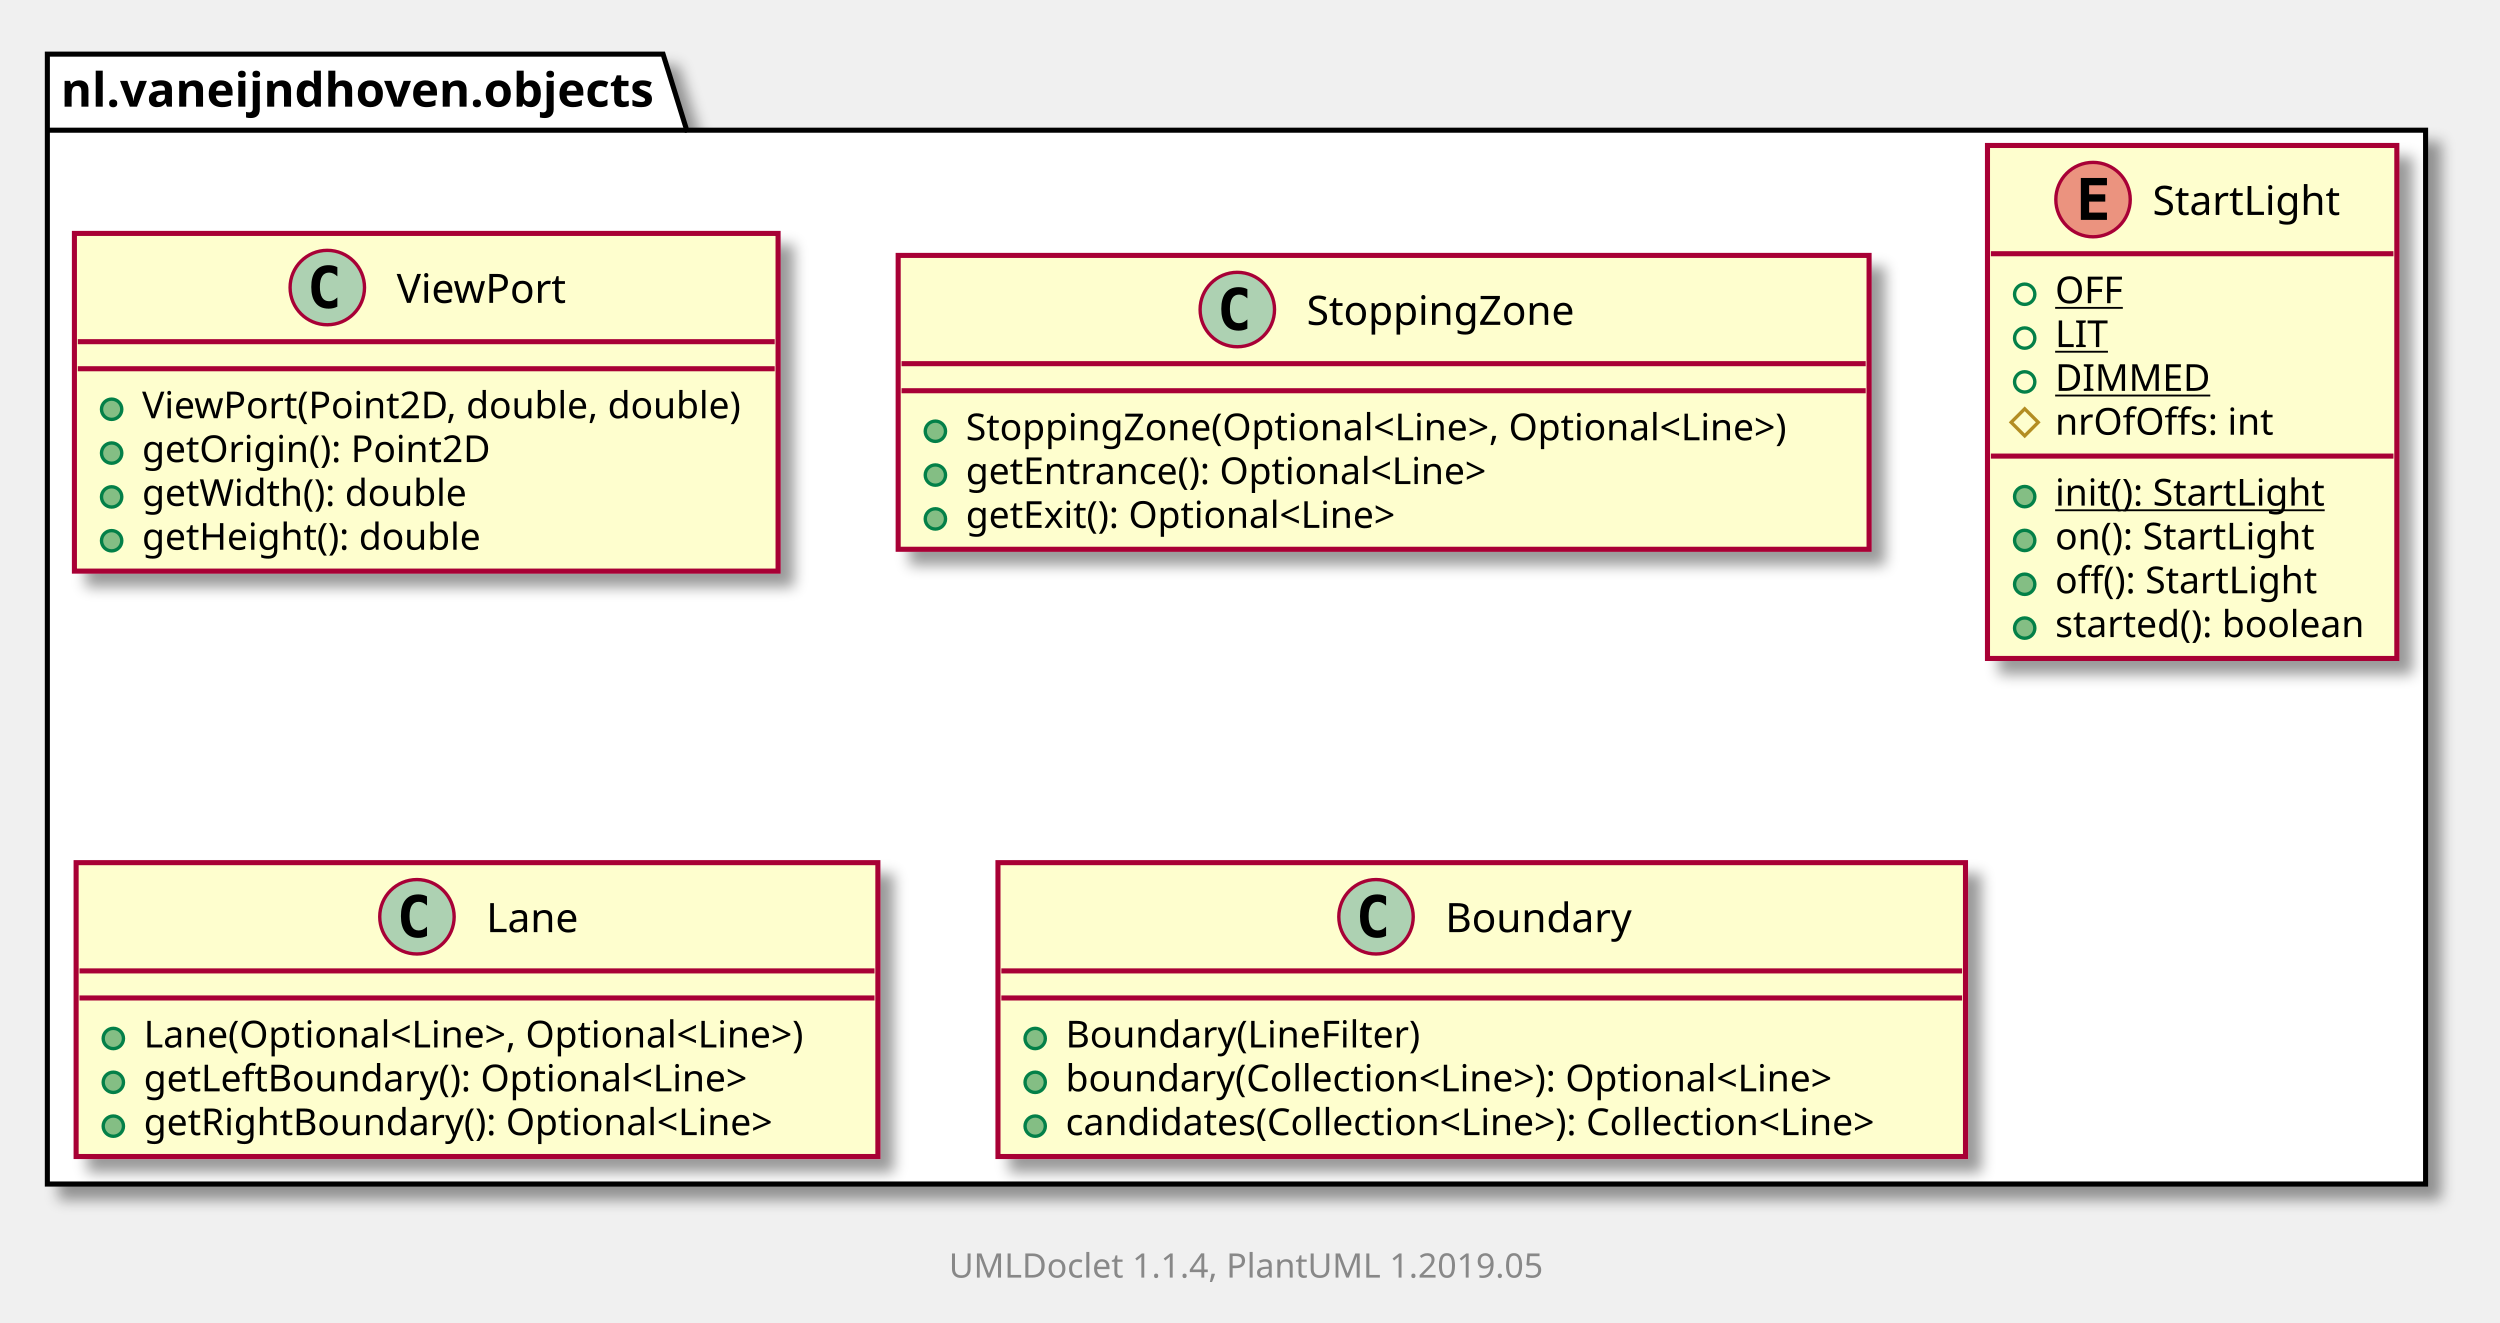
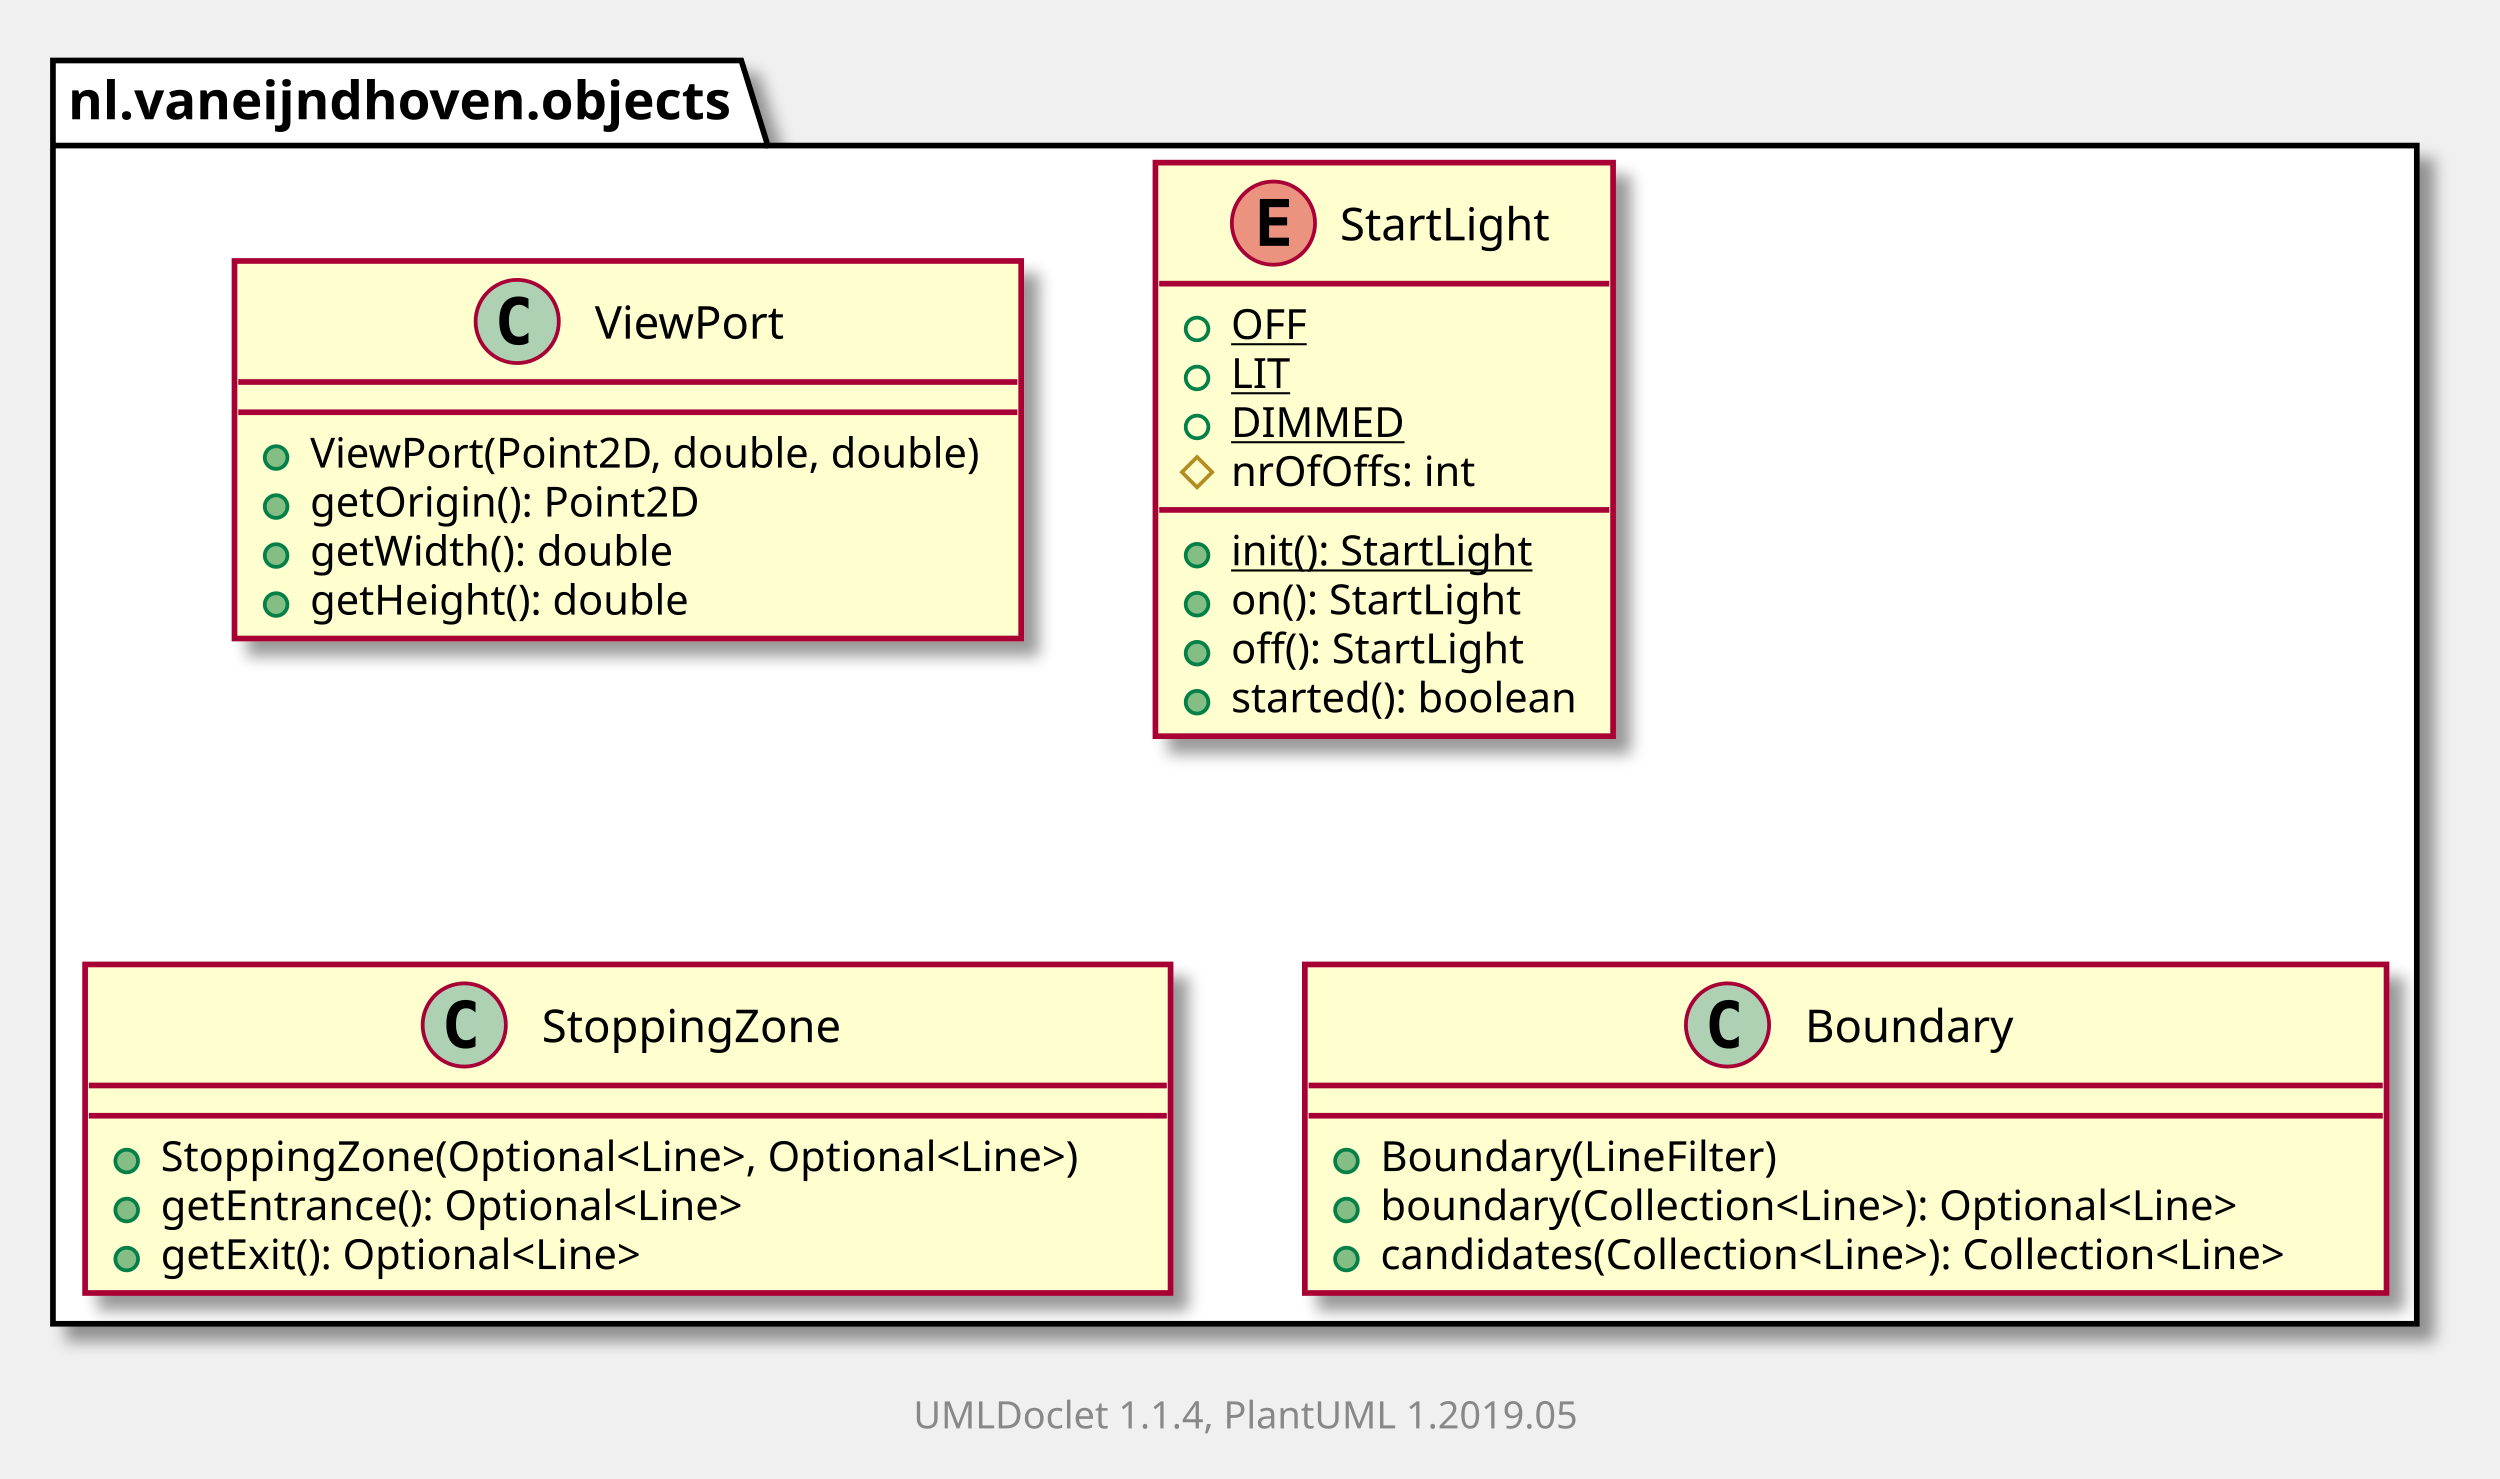
- <svg xmlns="http://www.w3.org/2000/svg" xmlns:xlink="http://www.w3.org/1999/xlink" contentScriptType="application/ecmascript" contentStyleType="text/css" height="391px" preserveAspectRatio="none" style="width:739px;height:391px;" version="1.1" viewBox="0 0 739 391" width="739px" zoomAndPan="magnify">
+ <svg xmlns="http://www.w3.org/2000/svg" xmlns:xlink="http://www.w3.org/1999/xlink" contentScriptType="application/ecmascript" contentStyleType="text/css" height="391px" preserveAspectRatio="none" style="width:661px;height:391px;" version="1.1" viewBox="0 0 661 391" width="661px" zoomAndPan="magnify">
  <defs>
-     <filter height="300%" id="f1sf236xhbzc2i" width="300%" x="-1" y="-1">
+     <filter height="300%" id="fzbesdylpbqwa" width="300%" x="-1" y="-1">
      <feGaussianBlur result="blurOut" stdDeviation="2.0" />
      <feColorMatrix in="blurOut" result="blurOut2" type="matrix" values="0 0 0 0 0 0 0 0 0 0 0 0 0 0 0 0 0 0 .4 0" />
      <feOffset dx="4.0" dy="4.0" in="blurOut2" result="blurOut3" />
      <feBlend in="SourceGraphic" in2="blurOut3" mode="normal" />
    </filter>
  </defs>
  <g>
-     <polygon fill="#FFFFFF" filter="url(#f1sf236xhbzc2i)" points="14,16,196,16,203,38.488,717,38.488,717,350,14,350,14,16" style="stroke: #000000; stroke-width: 1.5;" />
+     <polygon fill="#FFFFFF" filter="url(#fzbesdylpbqwa)" points="14,16,196,16,203,38.488,639,38.488,639,350,14,350,14,16" style="stroke: #000000; stroke-width: 1.5;" />
    <line style="stroke: #000000; stroke-width: 1.5;" x1="14" x2="203" y1="38.488" y2="38.488" />
    <text fill="#000000" font-family="sans-serif" font-size="14" font-weight="bold" lengthAdjust="spacingAndGlyphs" textLength="176" x="18" y="31.535">nl.vaneijndhoven.objects</text>
    <a href="ViewPort.html" target="_top" xlink:actuate="onRequest" xlink:show="new" xlink:title="ViewPort.html" xlink:type="simple">
-       <rect fill="#FEFECE" filter="url(#f1sf236xhbzc2i)" height="99.82" id="nl.vaneijndhoven.objects.ViewPort" style="stroke: #A80036; stroke-width: 1.5;" width="208" x="22" y="69" />
-       <ellipse cx="96.75" cy="85" fill="#ADD1B2" rx="11" ry="11" style="stroke: #A80036; stroke-width: 1.0;" />
-       <path d="M99.723,90.643 Q99.142,90.942 98.503,91.091 Q97.864,91.241 97.158,91.241 Q94.651,91.241 93.332,89.589 Q92.012,87.937 92.012,84.816 Q92.012,81.686 93.332,80.035 Q94.651,78.383 97.158,78.383 Q97.864,78.383 98.511,78.532 Q99.159,78.682 99.723,78.981 L99.723,81.703 Q99.092,81.122 98.499,80.852 Q97.905,80.582 97.274,80.582 Q95.93,80.582 95.245,81.649 Q94.56,82.716 94.56,84.816 Q94.56,86.908 95.245,87.974 Q95.93,89.041 97.274,89.041 Q97.905,89.041 98.499,88.771 Q99.092,88.501 99.723,87.92 Z " />
-       <text fill="#000000" font-family="sans-serif" font-size="12" lengthAdjust="spacingAndGlyphs" textLength="50" x="117.25" y="89.535">ViewPort</text>
-       <line style="stroke: #A80036; stroke-width: 1.5;" x1="23" x2="229" y1="101" y2="101" />
-       <line style="stroke: #A80036; stroke-width: 1.5;" x1="23" x2="229" y1="109" y2="109" />
-       <ellipse cx="33" cy="120.978" fill="#84BE84" rx="3" ry="3" style="stroke: #038048; stroke-width: 1.0;" />
-       <text fill="#000000" font-family="sans-serif" font-size="11" lengthAdjust="spacingAndGlyphs" textLength="182" x="42" y="123.635">ViewPort(Point2D, double, double)</text>
-       <ellipse cx="33" cy="133.933" fill="#84BE84" rx="3" ry="3" style="stroke: #038048; stroke-width: 1.0;" />
-       <text fill="#000000" font-family="sans-serif" font-size="11" lengthAdjust="spacingAndGlyphs" textLength="107" x="42" y="136.59">getOrigin(): Point2D</text>
-       <ellipse cx="33" cy="146.888" fill="#84BE84" rx="3" ry="3" style="stroke: #038048; stroke-width: 1.0;" />
-       <text fill="#000000" font-family="sans-serif" font-size="11" lengthAdjust="spacingAndGlyphs" textLength="98" x="42" y="149.545">getWidth(): double</text>
-       <ellipse cx="33" cy="159.843" fill="#84BE84" rx="3" ry="3" style="stroke: #038048; stroke-width: 1.0;" />
-       <text fill="#000000" font-family="sans-serif" font-size="11" lengthAdjust="spacingAndGlyphs" textLength="103" x="42" y="162.5">getHeight(): double</text>
+       <rect fill="#FEFECE" filter="url(#fzbesdylpbqwa)" height="99.82" id="nl.vaneijndhoven.objects.ViewPort" style="stroke: #A80036; stroke-width: 1.5;" width="208" x="62" y="69" />
+       <ellipse cx="136.75" cy="85" fill="#ADD1B2" rx="11" ry="11" style="stroke: #A80036; stroke-width: 1.0;" />
+       <path d="M139.723,90.643 Q139.142,90.942 138.503,91.091 Q137.864,91.241 137.158,91.241 Q134.651,91.241 133.332,89.589 Q132.012,87.937 132.012,84.816 Q132.012,81.686 133.332,80.035 Q134.651,78.383 137.158,78.383 Q137.864,78.383 138.511,78.532 Q139.159,78.682 139.723,78.981 L139.723,81.703 Q139.092,81.122 138.499,80.852 Q137.905,80.582 137.274,80.582 Q135.93,80.582 135.245,81.649 Q134.56,82.716 134.56,84.816 Q134.56,86.908 135.245,87.974 Q135.93,89.041 137.274,89.041 Q137.905,89.041 138.499,88.771 Q139.092,88.501 139.723,87.92 Z " />
+       <text fill="#000000" font-family="sans-serif" font-size="12" lengthAdjust="spacingAndGlyphs" textLength="50" x="157.25" y="89.535">ViewPort</text>
+       <line style="stroke: #A80036; stroke-width: 1.5;" x1="63" x2="269" y1="101" y2="101" />
+       <line style="stroke: #A80036; stroke-width: 1.5;" x1="63" x2="269" y1="109" y2="109" />
+       <ellipse cx="73" cy="120.978" fill="#84BE84" rx="3" ry="3" style="stroke: #038048; stroke-width: 1.0;" />
+       <text fill="#000000" font-family="sans-serif" font-size="11" lengthAdjust="spacingAndGlyphs" textLength="182" x="82" y="123.635">ViewPort(Point2D, double, double)</text>
+       <ellipse cx="73" cy="133.933" fill="#84BE84" rx="3" ry="3" style="stroke: #038048; stroke-width: 1.0;" />
+       <text fill="#000000" font-family="sans-serif" font-size="11" lengthAdjust="spacingAndGlyphs" textLength="107" x="82" y="136.59">getOrigin(): Point2D</text>
+       <ellipse cx="73" cy="146.888" fill="#84BE84" rx="3" ry="3" style="stroke: #038048; stroke-width: 1.0;" />
+       <text fill="#000000" font-family="sans-serif" font-size="11" lengthAdjust="spacingAndGlyphs" textLength="98" x="82" y="149.545">getWidth(): double</text>
+       <ellipse cx="73" cy="159.843" fill="#84BE84" rx="3" ry="3" style="stroke: #038048; stroke-width: 1.0;" />
+       <text fill="#000000" font-family="sans-serif" font-size="11" lengthAdjust="spacingAndGlyphs" textLength="103" x="82" y="162.5">getHeight(): double</text>
+     </a>
+     <a href="StartLight.html" target="_top" xlink:actuate="onRequest" xlink:show="new" xlink:title="StartLight.html" xlink:type="simple">
+       <rect fill="#FEFECE" filter="url(#fzbesdylpbqwa)" height="151.641" id="nl.vaneijndhoven.objects.StartLight" style="stroke: #A80036; stroke-width: 1.5;" width="121" x="305.5" y="43" />
+       <ellipse cx="336.7" cy="59" fill="#EB937F" rx="11" ry="11" style="stroke: #A80036; stroke-width: 1.0;" />
+       <path d="M340.814,65 L333.094,65 L333.094,52.607 L340.814,52.607 L340.814,54.765 L335.543,54.765 L335.543,57.438 L340.316,57.438 L340.316,59.596 L335.543,59.596 L335.543,62.842 L340.814,62.842 Z " />
+       <text fill="#000000" font-family="sans-serif" font-size="12" lengthAdjust="spacingAndGlyphs" textLength="53" x="354.3" y="63.535">StartLight</text>
+       <line style="stroke: #A80036; stroke-width: 1.5;" x1="306.5" x2="425.5" y1="75" y2="75" />
+       <ellipse cx="316.5" cy="86.978" fill="none" rx="3" ry="3" style="stroke: #038048; stroke-width: 1.0;" />
+       <text fill="#000000" font-family="sans-serif" font-size="11" lengthAdjust="spacingAndGlyphs" text-decoration="underline" textLength="21" x="325.5" y="89.635">OFF</text>
+       <ellipse cx="316.5" cy="99.933" fill="none" rx="3" ry="3" style="stroke: #038048; stroke-width: 1.0;" />
+       <text fill="#000000" font-family="sans-serif" font-size="11" lengthAdjust="spacingAndGlyphs" text-decoration="underline" textLength="16" x="325.5" y="102.59">LIT</text>
+       <ellipse cx="316.5" cy="112.888" fill="none" rx="3" ry="3" style="stroke: #038048; stroke-width: 1.0;" />
+       <text fill="#000000" font-family="sans-serif" font-size="11" lengthAdjust="spacingAndGlyphs" text-decoration="underline" textLength="43" x="325.5" y="115.545">DIMMED</text>
+       <polygon fill="none" points="316.5,120.843,320.5,124.843,316.5,128.843,312.5,124.843" style="stroke: #B38D22; stroke-width: 1.0;" />
+       <text fill="#000000" font-family="sans-serif" font-size="11" lengthAdjust="spacingAndGlyphs" textLength="68" x="325.5" y="128.5">nrOfOffs: int</text>
+       <line style="stroke: #A80036; stroke-width: 1.5;" x1="306.5" x2="425.5" y1="134.82" y2="134.82" />
+       <ellipse cx="316.5" cy="146.798" fill="#84BE84" rx="3" ry="3" style="stroke: #038048; stroke-width: 1.0;" />
+       <text fill="#000000" font-family="sans-serif" font-size="11" lengthAdjust="spacingAndGlyphs" text-decoration="underline" textLength="83" x="325.5" y="149.455">init(): StartLight</text>
+       <ellipse cx="316.5" cy="159.753" fill="#84BE84" rx="3" ry="3" style="stroke: #038048; stroke-width: 1.0;" />
+       <text fill="#000000" font-family="sans-serif" font-size="11" lengthAdjust="spacingAndGlyphs" textLength="80" x="325.5" y="162.41">on(): StartLight</text>
+       <ellipse cx="316.5" cy="172.708" fill="#84BE84" rx="3" ry="3" style="stroke: #038048; stroke-width: 1.0;" />
+       <text fill="#000000" font-family="sans-serif" font-size="11" lengthAdjust="spacingAndGlyphs" textLength="81" x="325.5" y="175.365">off(): StartLight</text>
+       <ellipse cx="316.5" cy="185.663" fill="#84BE84" rx="3" ry="3" style="stroke: #038048; stroke-width: 1.0;" />
+       <text fill="#000000" font-family="sans-serif" font-size="11" lengthAdjust="spacingAndGlyphs" textLength="95" x="325.5" y="188.32">started(): boolean</text>
    </a>
    <a href="StoppingZone.html" target="_top" xlink:actuate="onRequest" xlink:show="new" xlink:title="StoppingZone.html" xlink:type="simple">
-       <rect fill="#FEFECE" filter="url(#f1sf236xhbzc2i)" height="86.865" id="nl.vaneijndhoven.objects.StoppingZone" style="stroke: #A80036; stroke-width: 1.5;" width="287" x="265.5" y="75.5" />
-       <ellipse cx="365.75" cy="91.5" fill="#ADD1B2" rx="11" ry="11" style="stroke: #A80036; stroke-width: 1.0;" />
-       <path d="M368.723,97.143 Q368.142,97.442 367.503,97.591 Q366.864,97.741 366.158,97.741 Q363.651,97.741 362.332,96.089 Q361.012,94.437 361.012,91.316 Q361.012,88.186 362.332,86.535 Q363.651,84.883 366.158,84.883 Q366.864,84.883 367.511,85.032 Q368.159,85.182 368.723,85.481 L368.723,88.203 Q368.092,87.622 367.499,87.352 Q366.905,87.082 366.274,87.082 Q364.93,87.082 364.245,88.149 Q363.56,89.216 363.56,91.316 Q363.56,93.408 364.245,94.474 Q364.93,95.541 366.274,95.541 Q366.905,95.541 367.499,95.271 Q368.092,95.001 368.723,94.42 Z " />
-       <text fill="#000000" font-family="sans-serif" font-size="12" lengthAdjust="spacingAndGlyphs" textLength="78" x="386.25" y="96.035">StoppingZone</text>
-       <line style="stroke: #A80036; stroke-width: 1.5;" x1="266.5" x2="551.5" y1="107.5" y2="107.5" />
-       <line style="stroke: #A80036; stroke-width: 1.5;" x1="266.5" x2="551.5" y1="115.5" y2="115.5" />
-       <ellipse cx="276.5" cy="127.478" fill="#84BE84" rx="3" ry="3" style="stroke: #038048; stroke-width: 1.0;" />
-       <text fill="#000000" font-family="sans-serif" font-size="11" lengthAdjust="spacingAndGlyphs" textLength="261" x="285.5" y="130.135">StoppingZone(Optional&lt;Line&gt;, Optional&lt;Line&gt;)</text>
-       <ellipse cx="276.5" cy="140.433" fill="#84BE84" rx="3" ry="3" style="stroke: #038048; stroke-width: 1.0;" />
-       <text fill="#000000" font-family="sans-serif" font-size="11" lengthAdjust="spacingAndGlyphs" textLength="164" x="285.5" y="143.09">getEntrance(): Optional&lt;Line&gt;</text>
-       <ellipse cx="276.5" cy="153.388" fill="#84BE84" rx="3" ry="3" style="stroke: #038048; stroke-width: 1.0;" />
-       <text fill="#000000" font-family="sans-serif" font-size="11" lengthAdjust="spacingAndGlyphs" textLength="137" x="285.5" y="156.045">getExit(): Optional&lt;Line&gt;</text>
-     </a>
-     <a href="StartLight.html" target="_top" xlink:actuate="onRequest" xlink:show="new" xlink:title="StartLight.html" xlink:type="simple">
-       <rect fill="#FEFECE" filter="url(#f1sf236xhbzc2i)" height="151.641" id="nl.vaneijndhoven.objects.StartLight" style="stroke: #A80036; stroke-width: 1.5;" width="121" x="587.5" y="43" />
-       <ellipse cx="618.7" cy="59" fill="#EB937F" rx="11" ry="11" style="stroke: #A80036; stroke-width: 1.0;" />
-       <path d="M622.814,65 L615.095,65 L615.095,52.607 L622.814,52.607 L622.814,54.765 L617.543,54.765 L617.543,57.438 L622.316,57.438 L622.316,59.596 L617.543,59.596 L617.543,62.842 L622.814,62.842 Z " />
-       <text fill="#000000" font-family="sans-serif" font-size="12" lengthAdjust="spacingAndGlyphs" textLength="53" x="636.3" y="63.535">StartLight</text>
-       <line style="stroke: #A80036; stroke-width: 1.5;" x1="588.5" x2="707.5" y1="75" y2="75" />
-       <ellipse cx="598.5" cy="86.978" fill="none" rx="3" ry="3" style="stroke: #038048; stroke-width: 1.0;" />
-       <text fill="#000000" font-family="sans-serif" font-size="11" lengthAdjust="spacingAndGlyphs" text-decoration="underline" textLength="21" x="607.5" y="89.635">OFF</text>
-       <ellipse cx="598.5" cy="99.933" fill="none" rx="3" ry="3" style="stroke: #038048; stroke-width: 1.0;" />
-       <text fill="#000000" font-family="sans-serif" font-size="11" lengthAdjust="spacingAndGlyphs" text-decoration="underline" textLength="16" x="607.5" y="102.59">LIT</text>
-       <ellipse cx="598.5" cy="112.888" fill="none" rx="3" ry="3" style="stroke: #038048; stroke-width: 1.0;" />
-       <text fill="#000000" font-family="sans-serif" font-size="11" lengthAdjust="spacingAndGlyphs" text-decoration="underline" textLength="43" x="607.5" y="115.545">DIMMED</text>
-       <polygon fill="none" points="598.5,120.843,602.5,124.843,598.5,128.843,594.5,124.843" style="stroke: #B38D22; stroke-width: 1.0;" />
-       <text fill="#000000" font-family="sans-serif" font-size="11" lengthAdjust="spacingAndGlyphs" textLength="68" x="607.5" y="128.5">nrOfOffs: int</text>
-       <line style="stroke: #A80036; stroke-width: 1.5;" x1="588.5" x2="707.5" y1="134.82" y2="134.82" />
-       <ellipse cx="598.5" cy="146.798" fill="#84BE84" rx="3" ry="3" style="stroke: #038048; stroke-width: 1.0;" />
-       <text fill="#000000" font-family="sans-serif" font-size="11" lengthAdjust="spacingAndGlyphs" text-decoration="underline" textLength="83" x="607.5" y="149.455">init(): StartLight</text>
-       <ellipse cx="598.5" cy="159.753" fill="#84BE84" rx="3" ry="3" style="stroke: #038048; stroke-width: 1.0;" />
-       <text fill="#000000" font-family="sans-serif" font-size="11" lengthAdjust="spacingAndGlyphs" textLength="80" x="607.5" y="162.41">on(): StartLight</text>
-       <ellipse cx="598.5" cy="172.708" fill="#84BE84" rx="3" ry="3" style="stroke: #038048; stroke-width: 1.0;" />
-       <text fill="#000000" font-family="sans-serif" font-size="11" lengthAdjust="spacingAndGlyphs" textLength="81" x="607.5" y="175.365">off(): StartLight</text>
-       <ellipse cx="598.5" cy="185.663" fill="#84BE84" rx="3" ry="3" style="stroke: #038048; stroke-width: 1.0;" />
-       <text fill="#000000" font-family="sans-serif" font-size="11" lengthAdjust="spacingAndGlyphs" textLength="95" x="607.5" y="188.32">started(): boolean</text>
-     </a>
-     <a href="Lane.html" target="_top" xlink:actuate="onRequest" xlink:show="new" xlink:title="Lane.html" xlink:type="simple">
-       <rect fill="#FEFECE" filter="url(#f1sf236xhbzc2i)" height="86.865" id="nl.vaneijndhoven.objects.Lane" style="stroke: #A80036; stroke-width: 1.5;" width="237" x="22.5" y="255" />
-       <ellipse cx="123.25" cy="271" fill="#ADD1B2" rx="11" ry="11" style="stroke: #A80036; stroke-width: 1.0;" />
-       <path d="M126.223,276.643 Q125.642,276.942 125.003,277.091 Q124.364,277.241 123.658,277.241 Q121.151,277.241 119.832,275.589 Q118.512,273.937 118.512,270.816 Q118.512,267.687 119.832,266.035 Q121.151,264.383 123.658,264.383 Q124.364,264.383 125.011,264.532 Q125.659,264.682 126.223,264.981 L126.223,267.703 Q125.592,267.122 124.999,266.852 Q124.405,266.582 123.774,266.582 Q122.43,266.582 121.745,267.649 Q121.06,268.716 121.06,270.816 Q121.06,272.908 121.745,273.974 Q122.43,275.041 123.774,275.041 Q124.405,275.041 124.999,274.771 Q125.592,274.502 126.223,273.92 Z " />
-       <text fill="#000000" font-family="sans-serif" font-size="12" lengthAdjust="spacingAndGlyphs" textLength="27" x="143.75" y="275.535">Lane</text>
-       <line style="stroke: #A80036; stroke-width: 1.5;" x1="23.5" x2="258.5" y1="287" y2="287" />
-       <line style="stroke: #A80036; stroke-width: 1.5;" x1="23.5" x2="258.5" y1="295" y2="295" />
+       <rect fill="#FEFECE" filter="url(#fzbesdylpbqwa)" height="86.865" id="nl.vaneijndhoven.objects.StoppingZone" style="stroke: #A80036; stroke-width: 1.5;" width="287" x="22.5" y="255" />
+       <ellipse cx="122.75" cy="271" fill="#ADD1B2" rx="11" ry="11" style="stroke: #A80036; stroke-width: 1.0;" />
+       <path d="M125.723,276.643 Q125.142,276.942 124.503,277.091 Q123.864,277.241 123.158,277.241 Q120.651,277.241 119.332,275.589 Q118.012,273.937 118.012,270.816 Q118.012,267.687 119.332,266.035 Q120.651,264.383 123.158,264.383 Q123.864,264.383 124.511,264.532 Q125.159,264.682 125.723,264.981 L125.723,267.703 Q125.092,267.122 124.499,266.852 Q123.905,266.582 123.274,266.582 Q121.93,266.582 121.245,267.649 Q120.56,268.716 120.56,270.816 Q120.56,272.908 121.245,273.974 Q121.93,275.041 123.274,275.041 Q123.905,275.041 124.499,274.771 Q125.092,274.502 125.723,273.92 Z " />
+       <text fill="#000000" font-family="sans-serif" font-size="12" lengthAdjust="spacingAndGlyphs" textLength="78" x="143.25" y="275.535">StoppingZone</text>
+       <line style="stroke: #A80036; stroke-width: 1.5;" x1="23.5" x2="308.5" y1="287" y2="287" />
+       <line style="stroke: #A80036; stroke-width: 1.5;" x1="23.5" x2="308.5" y1="295" y2="295" />
      <ellipse cx="33.5" cy="306.978" fill="#84BE84" rx="3" ry="3" style="stroke: #038048; stroke-width: 1.0;" />
-       <text fill="#000000" font-family="sans-serif" font-size="11" lengthAdjust="spacingAndGlyphs" textLength="211" x="42.5" y="309.635">Lane(Optional&lt;Line&gt;, Optional&lt;Line&gt;)</text>
+       <text fill="#000000" font-family="sans-serif" font-size="11" lengthAdjust="spacingAndGlyphs" textLength="261" x="42.5" y="309.635">StoppingZone(Optional&lt;Line&gt;, Optional&lt;Line&gt;)</text>
      <ellipse cx="33.5" cy="319.933" fill="#84BE84" rx="3" ry="3" style="stroke: #038048; stroke-width: 1.0;" />
-       <text fill="#000000" font-family="sans-serif" font-size="11" lengthAdjust="spacingAndGlyphs" textLength="188" x="42.5" y="322.59">getLeftBoundary(): Optional&lt;Line&gt;</text>
+       <text fill="#000000" font-family="sans-serif" font-size="11" lengthAdjust="spacingAndGlyphs" textLength="164" x="42.5" y="322.59">getEntrance(): Optional&lt;Line&gt;</text>
      <ellipse cx="33.5" cy="332.888" fill="#84BE84" rx="3" ry="3" style="stroke: #038048; stroke-width: 1.0;" />
-       <text fill="#000000" font-family="sans-serif" font-size="11" lengthAdjust="spacingAndGlyphs" textLength="196" x="42.5" y="335.545">getRightBoundary(): Optional&lt;Line&gt;</text>
+       <text fill="#000000" font-family="sans-serif" font-size="11" lengthAdjust="spacingAndGlyphs" textLength="137" x="42.5" y="335.545">getExit(): Optional&lt;Line&gt;</text>
    </a>
    <a href="Boundary.html" target="_top" xlink:actuate="onRequest" xlink:show="new" xlink:title="Boundary.html" xlink:type="simple">
-       <rect fill="#FEFECE" filter="url(#f1sf236xhbzc2i)" height="86.865" id="nl.vaneijndhoven.objects.Boundary" style="stroke: #A80036; stroke-width: 1.5;" width="286" x="295" y="255" />
-       <ellipse cx="406.75" cy="271" fill="#ADD1B2" rx="11" ry="11" style="stroke: #A80036; stroke-width: 1.0;" />
-       <path d="M409.723,276.643 Q409.142,276.942 408.503,277.091 Q407.864,277.241 407.158,277.241 Q404.651,277.241 403.332,275.589 Q402.012,273.937 402.012,270.816 Q402.012,267.687 403.332,266.035 Q404.651,264.383 407.158,264.383 Q407.864,264.383 408.511,264.532 Q409.159,264.682 409.723,264.981 L409.723,267.703 Q409.092,267.122 408.499,266.852 Q407.905,266.582 407.274,266.582 Q405.93,266.582 405.245,267.649 Q404.56,268.716 404.56,270.816 Q404.56,272.908 405.245,273.974 Q405.93,275.041 407.274,275.041 Q407.905,275.041 408.499,274.771 Q409.092,274.502 409.723,273.92 Z " />
-       <text fill="#000000" font-family="sans-serif" font-size="12" lengthAdjust="spacingAndGlyphs" textLength="54" x="427.25" y="275.535">Boundary</text>
-       <line style="stroke: #A80036; stroke-width: 1.5;" x1="296" x2="580" y1="287" y2="287" />
-       <line style="stroke: #A80036; stroke-width: 1.5;" x1="296" x2="580" y1="295" y2="295" />
-       <ellipse cx="306" cy="306.978" fill="#84BE84" rx="3" ry="3" style="stroke: #038048; stroke-width: 1.0;" />
-       <text fill="#000000" font-family="sans-serif" font-size="11" lengthAdjust="spacingAndGlyphs" textLength="108" x="315" y="309.635">Boundary(LineFilter)</text>
-       <ellipse cx="306" cy="319.933" fill="#84BE84" rx="3" ry="3" style="stroke: #038048; stroke-width: 1.0;" />
-       <text fill="#000000" font-family="sans-serif" font-size="11" lengthAdjust="spacingAndGlyphs" textLength="246" x="315" y="322.59">boundary(Collection&lt;Line&gt;): Optional&lt;Line&gt;</text>
-       <ellipse cx="306" cy="332.888" fill="#84BE84" rx="3" ry="3" style="stroke: #038048; stroke-width: 1.0;" />
-       <text fill="#000000" font-family="sans-serif" font-size="11" lengthAdjust="spacingAndGlyphs" textLength="260" x="315" y="335.545">candidates(Collection&lt;Line&gt;): Collection&lt;Line&gt;</text>
+       <rect fill="#FEFECE" filter="url(#fzbesdylpbqwa)" height="86.865" id="nl.vaneijndhoven.objects.Boundary" style="stroke: #A80036; stroke-width: 1.5;" width="286" x="345" y="255" />
+       <ellipse cx="456.75" cy="271" fill="#ADD1B2" rx="11" ry="11" style="stroke: #A80036; stroke-width: 1.0;" />
+       <path d="M459.723,276.643 Q459.142,276.942 458.503,277.091 Q457.864,277.241 457.158,277.241 Q454.651,277.241 453.332,275.589 Q452.012,273.937 452.012,270.816 Q452.012,267.687 453.332,266.035 Q454.651,264.383 457.158,264.383 Q457.864,264.383 458.511,264.532 Q459.159,264.682 459.723,264.981 L459.723,267.703 Q459.092,267.122 458.499,266.852 Q457.905,266.582 457.274,266.582 Q455.93,266.582 455.245,267.649 Q454.56,268.716 454.56,270.816 Q454.56,272.908 455.245,273.974 Q455.93,275.041 457.274,275.041 Q457.905,275.041 458.499,274.771 Q459.092,274.502 459.723,273.92 Z " />
+       <text fill="#000000" font-family="sans-serif" font-size="12" lengthAdjust="spacingAndGlyphs" textLength="54" x="477.25" y="275.535">Boundary</text>
+       <line style="stroke: #A80036; stroke-width: 1.5;" x1="346" x2="630" y1="287" y2="287" />
+       <line style="stroke: #A80036; stroke-width: 1.5;" x1="346" x2="630" y1="295" y2="295" />
+       <ellipse cx="356" cy="306.978" fill="#84BE84" rx="3" ry="3" style="stroke: #038048; stroke-width: 1.0;" />
+       <text fill="#000000" font-family="sans-serif" font-size="11" lengthAdjust="spacingAndGlyphs" textLength="108" x="365" y="309.635">Boundary(LineFilter)</text>
+       <ellipse cx="356" cy="319.933" fill="#84BE84" rx="3" ry="3" style="stroke: #038048; stroke-width: 1.0;" />
+       <text fill="#000000" font-family="sans-serif" font-size="11" lengthAdjust="spacingAndGlyphs" textLength="246" x="365" y="322.59">boundary(Collection&lt;Line&gt;): Optional&lt;Line&gt;</text>
+       <ellipse cx="356" cy="332.888" fill="#84BE84" rx="3" ry="3" style="stroke: #038048; stroke-width: 1.0;" />
+       <text fill="#000000" font-family="sans-serif" font-size="11" lengthAdjust="spacingAndGlyphs" textLength="260" x="365" y="335.545">candidates(Collection&lt;Line&gt;): Collection&lt;Line&gt;</text>
    </a>
-     <text fill="#888888" font-family="sans-serif" font-size="10" lengthAdjust="spacingAndGlyphs" textLength="182" x="280.5" y="377.668">UMLDoclet 1.1.4, PlantUML 1.2019.05</text>
+     <text fill="#888888" font-family="sans-serif" font-size="10" lengthAdjust="spacingAndGlyphs" textLength="182" x="241.5" y="377.668">UMLDoclet 1.1.4, PlantUML 1.2019.05</text>
  </g>
</svg>
